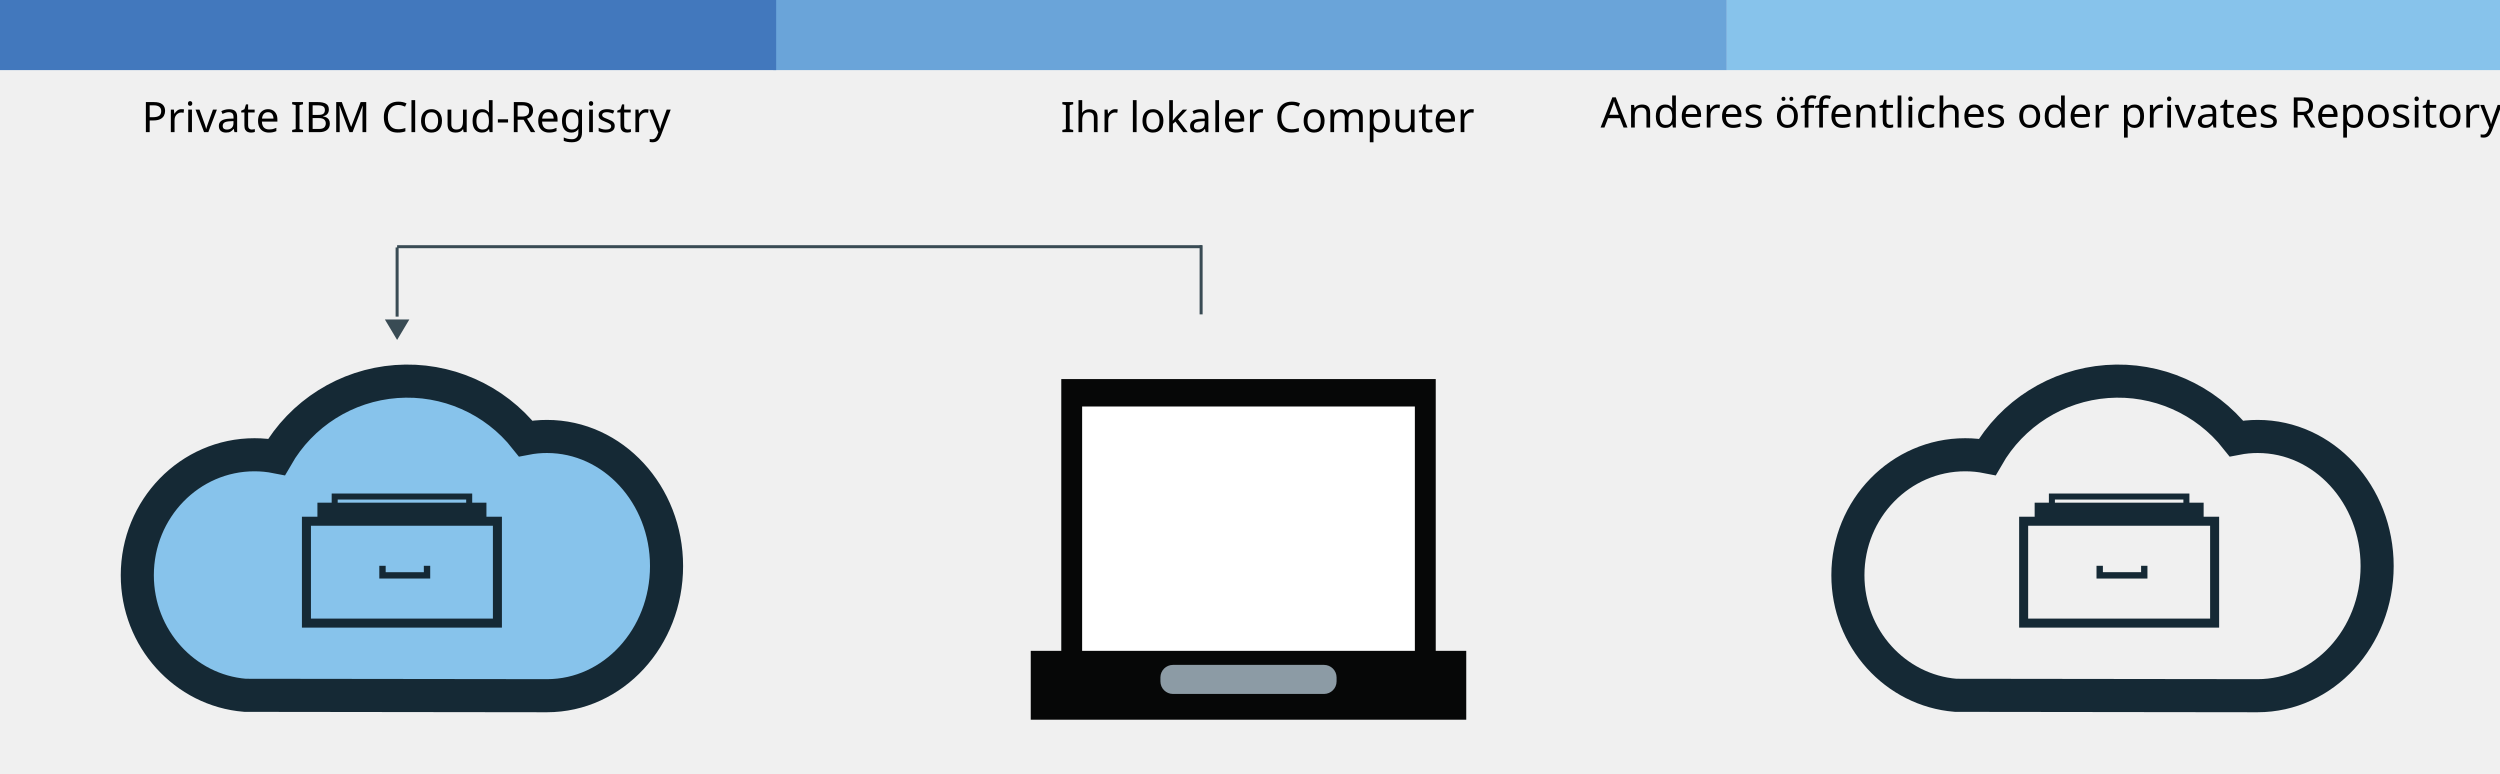
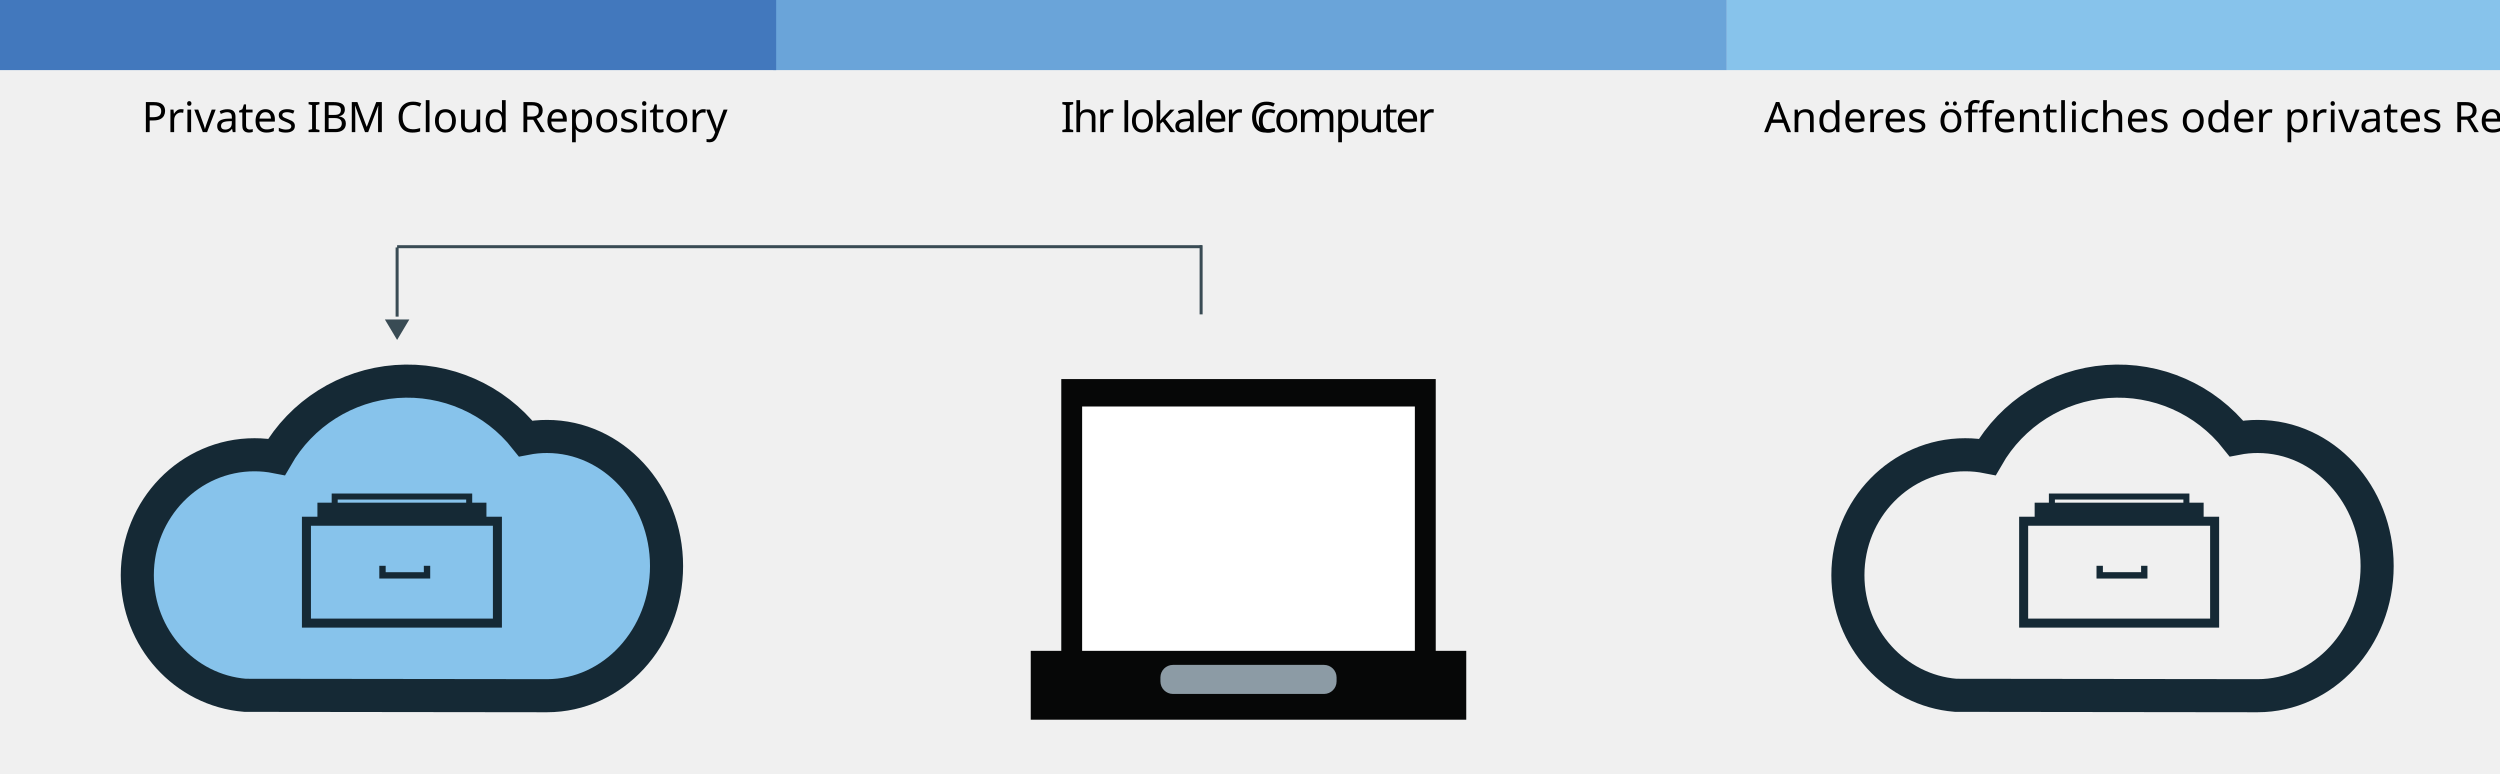
- <svg xmlns="http://www.w3.org/2000/svg" id="8a2151fb-88ef-457d-b7ec-bfa7f1e3e656" data-name="Layer 1" viewBox="0 0 831 257" version="1.1">
-   <defs id="defs112" />
-   <path id="ce3f00cc-62b2-43ff-97de-39f90dd8ffae" data-name="&lt;Path&gt;" d="M257,0H574V23.3H257Z" fill="#6aa4d9" />
-   <path id="148a5eb6-df88-4f33-b362-d3d8ce114c44" data-name="&lt;Path&gt;" d="M574,0H831V23.3H574Z" fill="#87c3eb" />
-   <g id="10fb2a08-3ee6-4061-96fb-31503b7362b3" data-name="&lt;Group&gt;">
-     <path id="d03ee414-6941-420c-8859-22e16f18125c" data-name="&lt;Path&gt;" d="M127.94,106.2,132,113l4.06-6.8Z" fill="#394b54" />
+ <svg xmlns="http://www.w3.org/2000/svg" id="4ea608ff-a81e-4c44-a19c-8156005bfbe7" data-name="Layer 1" viewBox="0 0 831 257">
+   <path id="26b528bb-7ef3-45d5-9b34-acab2ad57c6b" data-name="&lt;Path&gt;" d="M257,0H574V23.3H257Z" fill="#6aa4d9" />
+   <path id="b5f381ea-9425-4c5d-99ab-5e4ba6948abc" data-name="&lt;Path&gt;" d="M574,0H831V23.3H574Z" fill="#87c3eb" />
+   <g id="4f3630c9-a43f-492a-af95-f49f43776668" data-name="&lt;Group&gt;">
+     <path id="3a0e19b8-b317-4449-bc7a-bd10a4d6c484" data-name="&lt;Path&gt;" d="M127.94,106.2,132,113l4.06-6.8Z" fill="#394b54" />
  </g>
-   <path id="525b2ac2-ea9d-4fbc-81b4-7cdf198de918" data-name="&lt;Path&gt;" d="M0,0H258V23.3H0Z" fill="#4278bd" />
-   <path id="fdf0b69f-7cd4-4857-b183-b2c9fd283bb3" data-name="&lt;Path&gt;" d="M132,82H399.5" fill="none" stroke="#394b54" stroke-miterlimit="10" />
-   <text font-size="14" style="isolation:isolate;-inkscape-font-specification:'IBMPlexSans, IBM Plex Sans, Normal';font-family:IBMPlexSans, 'IBM Plex Sans';font-weight:normal;font-style:normal;font-stretch:normal;font-variant:normal;font-size:14px;text-anchor:start;text-align:start;writing-mode:lr;line-height:125%;" id="text11" font-family="IBMPlexSans, IBM Plex Sans" transform="translate(47.13 43.93)">
-     <tspan id="tspan3379">Private IBM Cloud-Registry</tspan>
+   <path id="db13e8c7-046d-4228-b5ef-dd0b398d32c2" data-name="&lt;Path&gt;" d="M0,0H258V23.3H0Z" fill="#4278bd" />
+   <path id="d60b3026-3d63-4fc3-8569-e37bbb8fd4d2" data-name="&lt;Path&gt;" d="M132,82H399.5" fill="none" stroke="#394b54" stroke-miterlimit="10" />
+   <text transform="translate(586.4 43.93)" font-size="14" font-family="IBMPlexSans, IBM Plex Sans" style="isolation:isolate">Anderes öffentliches oder privates Repository<tspan x="8.97" y="0" letter-spacing="-0.01em" />
+     <tspan x="16.81" y="0" />
+     <tspan x="80.69" y="0" letter-spacing="-0.01em" />
+     <tspan x="87.46" y="0" letter-spacing="0em" />
+     <tspan x="94.93" y="0" letter-spacing="0em" />
+     <tspan x="99.79" y="0" letter-spacing="0em" />
+     <tspan x="168.91" y="0" letter-spacing="0em" />
+     <tspan x="173.98" y="0" />
+     <tspan x="207.94" y="0" letter-spacing="0em" />
+     <tspan x="212.8" y="0" />
+     <tspan x="220.64" y="0" letter-spacing="0.01em" />
+     <tspan x="225.92" y="0" />
  </text>
-   <text transform="translate(352.56 43.93)" font-size="14" font-family="IBMPlexSans, IBM Plex Sans" style="isolation:isolate;-inkscape-font-specification:'IBMPlexSans, IBM Plex Sans, Normal';font-family:IBMPlexSans, 'IBM Plex Sans';font-weight:normal;font-style:normal;font-stretch:normal;font-variant:normal;font-size:14px;text-anchor:start;text-align:start;writing-mode:lr;line-height:125%;" id="text37">
-     <tspan id="tspan3375">Ihr lokaler Computer</tspan>
-     <tspan id="tspan3377" />
+   <text transform="translate(47.13 43.93)" font-size="14" font-family="IBMPlexSans, IBM Plex Sans" style="isolation:isolate">
+     <tspan letter-spacing="-0.01em">Privates IBM Cloud Repository</tspan>
+     <tspan x="8.34" y="0" letter-spacing="0em" />
+     <tspan x="16.98" y="0" letter-spacing="-0.01em" />
+     <tspan x="23.74" y="0" />
+     <tspan x="31.22" y="0" letter-spacing="0em" />
+     <tspan x="36.08" y="0" />
+     <tspan x="116.2" y="0" letter-spacing="0em" />
+     <tspan x="121.27" y="0" />
+     <tspan x="139.84" y="0" letter-spacing="-0.01em" />
+     <tspan x="146.56" y="0" />
+     <tspan x="151.48" y="0" letter-spacing="0.01em" />
+     <tspan x="156.76" y="0" />
  </text>
-   <path id="f14214fe-9ec7-4377-b205-8f4ce22a05f0" data-name="&lt;Path&gt;" d="M132,82.25v23" fill="none" stroke="#394b54" stroke-miterlimit="10" />
-   <path id="a572a3a7-b452-42dc-a0eb-e07307168d5e" data-name="&lt;Path&gt;" d="M399.25,81.5v23" fill="none" stroke="#394b54" stroke-miterlimit="10" />
-   <rect x="399.5" y="71.5" width="15.5" height="19.5" fill="none" id="rect58" />
-   <path id="e99522dd-adef-4ce5-907d-8d91b47a08df" data-name="&lt;Path&gt;" d="M181.82,145.08a36.89,36.89,0,0,0-7.09.68,50.09,50.09,0,0,0-82.8,6.12,37.83,37.83,0,0,0-7.34-.72c-21.52,0-38.95,17.93-38.95,40.05,0,21,15.77,38.28,35.83,39.91l100.13.13h.22c22,0,39.74-19.29,39.74-43.09S203.77,145.08,181.82,145.08Z" fill="#87c3eb" stroke="#152935" stroke-miterlimit="10" stroke-width="11" />
-   <path id="74fb0e0b-4e9a-4824-966c-126e2122dded" data-name="&lt;Path&gt;" d="M750.47,145.08a36.89,36.89,0,0,0-7.09.68,50.09,50.09,0,0,0-82.8,6.12,37.83,37.83,0,0,0-7.34-.72c-21.52,0-39,17.93-39,40.05,0,21,15.77,38.28,35.83,39.91l100.13.13h.22c21.95,0,39.74-19.29,39.74-43.09S772.42,145.08,750.47,145.08Z" fill="none" stroke="#152935" stroke-miterlimit="10" stroke-width="11" />
-   <rect id="ddb78052-7939-4cde-86aa-aba469e38c3c" data-name="&lt;Rectangle&gt;" x="352.77" y="126" width="124.47" height="90.67" fill="#060707" />
-   <g id="27dd9f5f-0f34-410a-9cf2-659aefd6a2b5" data-name="&lt;Group&gt;">
-     <rect id="51b79e7b-4bcb-450f-984a-f5ca3bdec73d" data-name="&lt;Rectangle&gt;" x="361.89" y="137.31" width="106.23" height="77.38" fill="#fff" />
-     <path id="c087a8f1-5c69-46b5-bd51-f99d212f1f93" data-name="&lt;Compound Path&gt;" d="M470.3,216.88H359.7V135.12H470.3ZM364.08,212.5H465.92v-73H364.08Z" fill="#fff" />
+   <text transform="translate(352.56 43.93)" font-size="14" font-family="IBMPlexSans, IBM Plex Sans" style="isolation:isolate">
+     <tspan letter-spacing="-0.05em">Ihr lokaler Computer</tspan>
+     <tspan x="7.6" y="0" />
+     <tspan x="65.11" y="0" letter-spacing="-0.01em">c</tspan>
+     <tspan x="72.07" y="0" />
+     <tspan x="108.2" y="0" letter-spacing="0em" />
+     <tspan x="113.06" y="0" letter-spacing="0em" />
+   </text>
+   <path id="cb85221c-fb2f-4af6-bbbe-ae30b64a41e3" data-name="&lt;Path&gt;" d="M132,82.25v23" fill="none" stroke="#394b54" stroke-miterlimit="10" />
+   <path id="c4e92bb3-20ff-455c-9604-55e38bb9d9c9" data-name="&lt;Path&gt;" d="M399.25,81.5v23" fill="none" stroke="#394b54" stroke-miterlimit="10" />
+   <rect x="399.5" y="71.5" width="15.5" height="19.5" fill="none" />
+   <path id="96fbf55c-fcf4-40ec-873f-f42ea0ef48ff" data-name="&lt;Path&gt;" d="M181.82,145.08a36.89,36.89,0,0,0-7.09.68,50.09,50.09,0,0,0-82.8,6.12,37.83,37.83,0,0,0-7.34-.72c-21.52,0-38.95,17.93-38.95,40.05,0,21,15.77,38.28,35.83,39.91l100.13.13h.22c22,0,39.74-19.29,39.74-43.09S203.77,145.08,181.82,145.08Z" fill="#87c3eb" stroke="#152935" stroke-miterlimit="10" stroke-width="11" />
+   <path id="66b7a578-b043-472e-86c9-97538cab762b" data-name="&lt;Path&gt;" d="M750.47,145.08a36.89,36.89,0,0,0-7.09.68,50.09,50.09,0,0,0-82.8,6.12,37.83,37.83,0,0,0-7.34-.72c-21.52,0-39,17.93-39,40.05,0,21,15.77,38.28,35.83,39.91l100.13.13h.22c21.95,0,39.74-19.29,39.74-43.09S772.42,145.08,750.47,145.08Z" fill="none" stroke="#152935" stroke-miterlimit="10" stroke-width="11" />
+   <rect id="36862df0-c2a3-423f-b600-92166e47195c" data-name="&lt;Rectangle&gt;" x="352.77" y="126" width="124.47" height="90.67" fill="#060707" />
+   <g id="379cd366-c4c1-4a5e-9051-98565c69d453" data-name="&lt;Group&gt;">
+     <rect id="4b499323-e7f4-4b53-8bff-364a33d99c44" data-name="&lt;Rectangle&gt;" x="361.89" y="137.31" width="106.23" height="77.38" fill="#fff" />
+     <path id="27727e4d-3e62-4275-aca3-da0f7abdf801" data-name="&lt;Compound Path&gt;" d="M470.3,216.88H359.7V135.12H470.3ZM364.08,212.5H465.92v-73H364.08Z" fill="#fff" />
  </g>
-   <rect id="b63eb18c-b563-4bb9-aa60-2655b87aa2d9" data-name="&lt;Rectangle&gt;" x="342.62" y="216.34" width="144.76" height="22.89" fill="#060707" />
-   <rect id="f69ebd71-33c6-4c84-9b71-528ee9676ebb" data-name="&lt;Rectangle&gt;" x="385.72" y="221.01" width="58.56" height="9.66" rx="4.18" ry="4.18" fill="#8c9ba5" />
-   <rect x="672.66" y="173.26" width="63.48" height="33.86" fill="none" stroke="#152935" stroke-miterlimit="10" stroke-width="3" id="rect68" />
-   <line x1="676.32" y1="170.09" x2="732.49" y2="170.09" fill="none" stroke="#152935" stroke-miterlimit="10" stroke-width="6" id="line70" />
-   <rect x="682.05" y="165.05" width="44.71" height="5.03" fill="none" stroke="#152935" stroke-miterlimit="10" stroke-width="2" id="rect72" />
-   <path d="M711.7,190.19H699v-2.12h-2.12v4.24h16.93v-4.24H711.7Z" fill="#152935" id="path74" />
-   <rect x="101.86" y="173.26" width="63.48" height="33.86" fill="none" stroke="#152935" stroke-miterlimit="10" stroke-width="3" id="rect76" />
-   <line x1="105.51" y1="170.09" x2="161.69" y2="170.09" fill="none" stroke="#152935" stroke-miterlimit="10" stroke-width="6" id="line78" />
-   <rect x="111.25" y="165.05" width="44.71" height="5.03" fill="none" stroke="#152935" stroke-miterlimit="10" stroke-width="2" id="rect80" />
-   <path d="M140.89,190.19H128.2v-2.12h-2.12v4.24H143v-4.24h-2.12Z" fill="#152935" id="path82" />
-   <text font-size="14" style="font-style:normal;font-variant:normal;font-weight:normal;font-stretch:normal;font-size:14px;line-height:125%;font-family:IBMPlexSans, 'IBM Plex Sans';-inkscape-font-specification:'IBMPlexSans, IBM Plex Sans, Normal';text-align:center;writing-mode:lr;text-anchor:middle;isolation:isolate;" id="text84" x="681.792" y="42.384">
-     <tspan id="tspan3371">Anderes öffentliches</tspan>
-     <tspan id="tspan3373">oder privates Repository</tspan>
-   </text>
+   <rect id="f705138f-c6e3-406a-8fbf-ec58cecc4f82" data-name="&lt;Rectangle&gt;" x="342.62" y="216.34" width="144.76" height="22.89" fill="#060707" />
+   <rect id="a28c1fb3-03d8-4cea-aca6-88dcc19edf2c" data-name="&lt;Rectangle&gt;" x="385.72" y="221.01" width="58.56" height="9.66" rx="4.18" ry="4.18" fill="#8c9ba5" />
+   <rect x="672.66" y="173.26" width="63.48" height="33.86" fill="none" stroke="#152935" stroke-miterlimit="10" stroke-width="3" />
+   <line x1="676.32" y1="170.09" x2="732.49" y2="170.09" fill="none" stroke="#152935" stroke-miterlimit="10" stroke-width="6" />
+   <rect x="682.05" y="165.05" width="44.71" height="5.03" fill="none" stroke="#152935" stroke-miterlimit="10" stroke-width="2" />
+   <path d="M711.7,190.19H699v-2.12h-2.12v4.24h16.93v-4.24H711.7Z" fill="#152935" />
+   <rect x="101.86" y="173.26" width="63.48" height="33.86" fill="none" stroke="#152935" stroke-miterlimit="10" stroke-width="3" />
+   <line x1="105.51" y1="170.09" x2="161.69" y2="170.09" fill="none" stroke="#152935" stroke-miterlimit="10" stroke-width="6" />
+   <rect x="111.25" y="165.05" width="44.71" height="5.03" fill="none" stroke="#152935" stroke-miterlimit="10" stroke-width="2" />
+   <path d="M140.89,190.19H128.2v-2.12h-2.12v4.24H143v-4.24h-2.12Z" fill="#152935" />
</svg>
